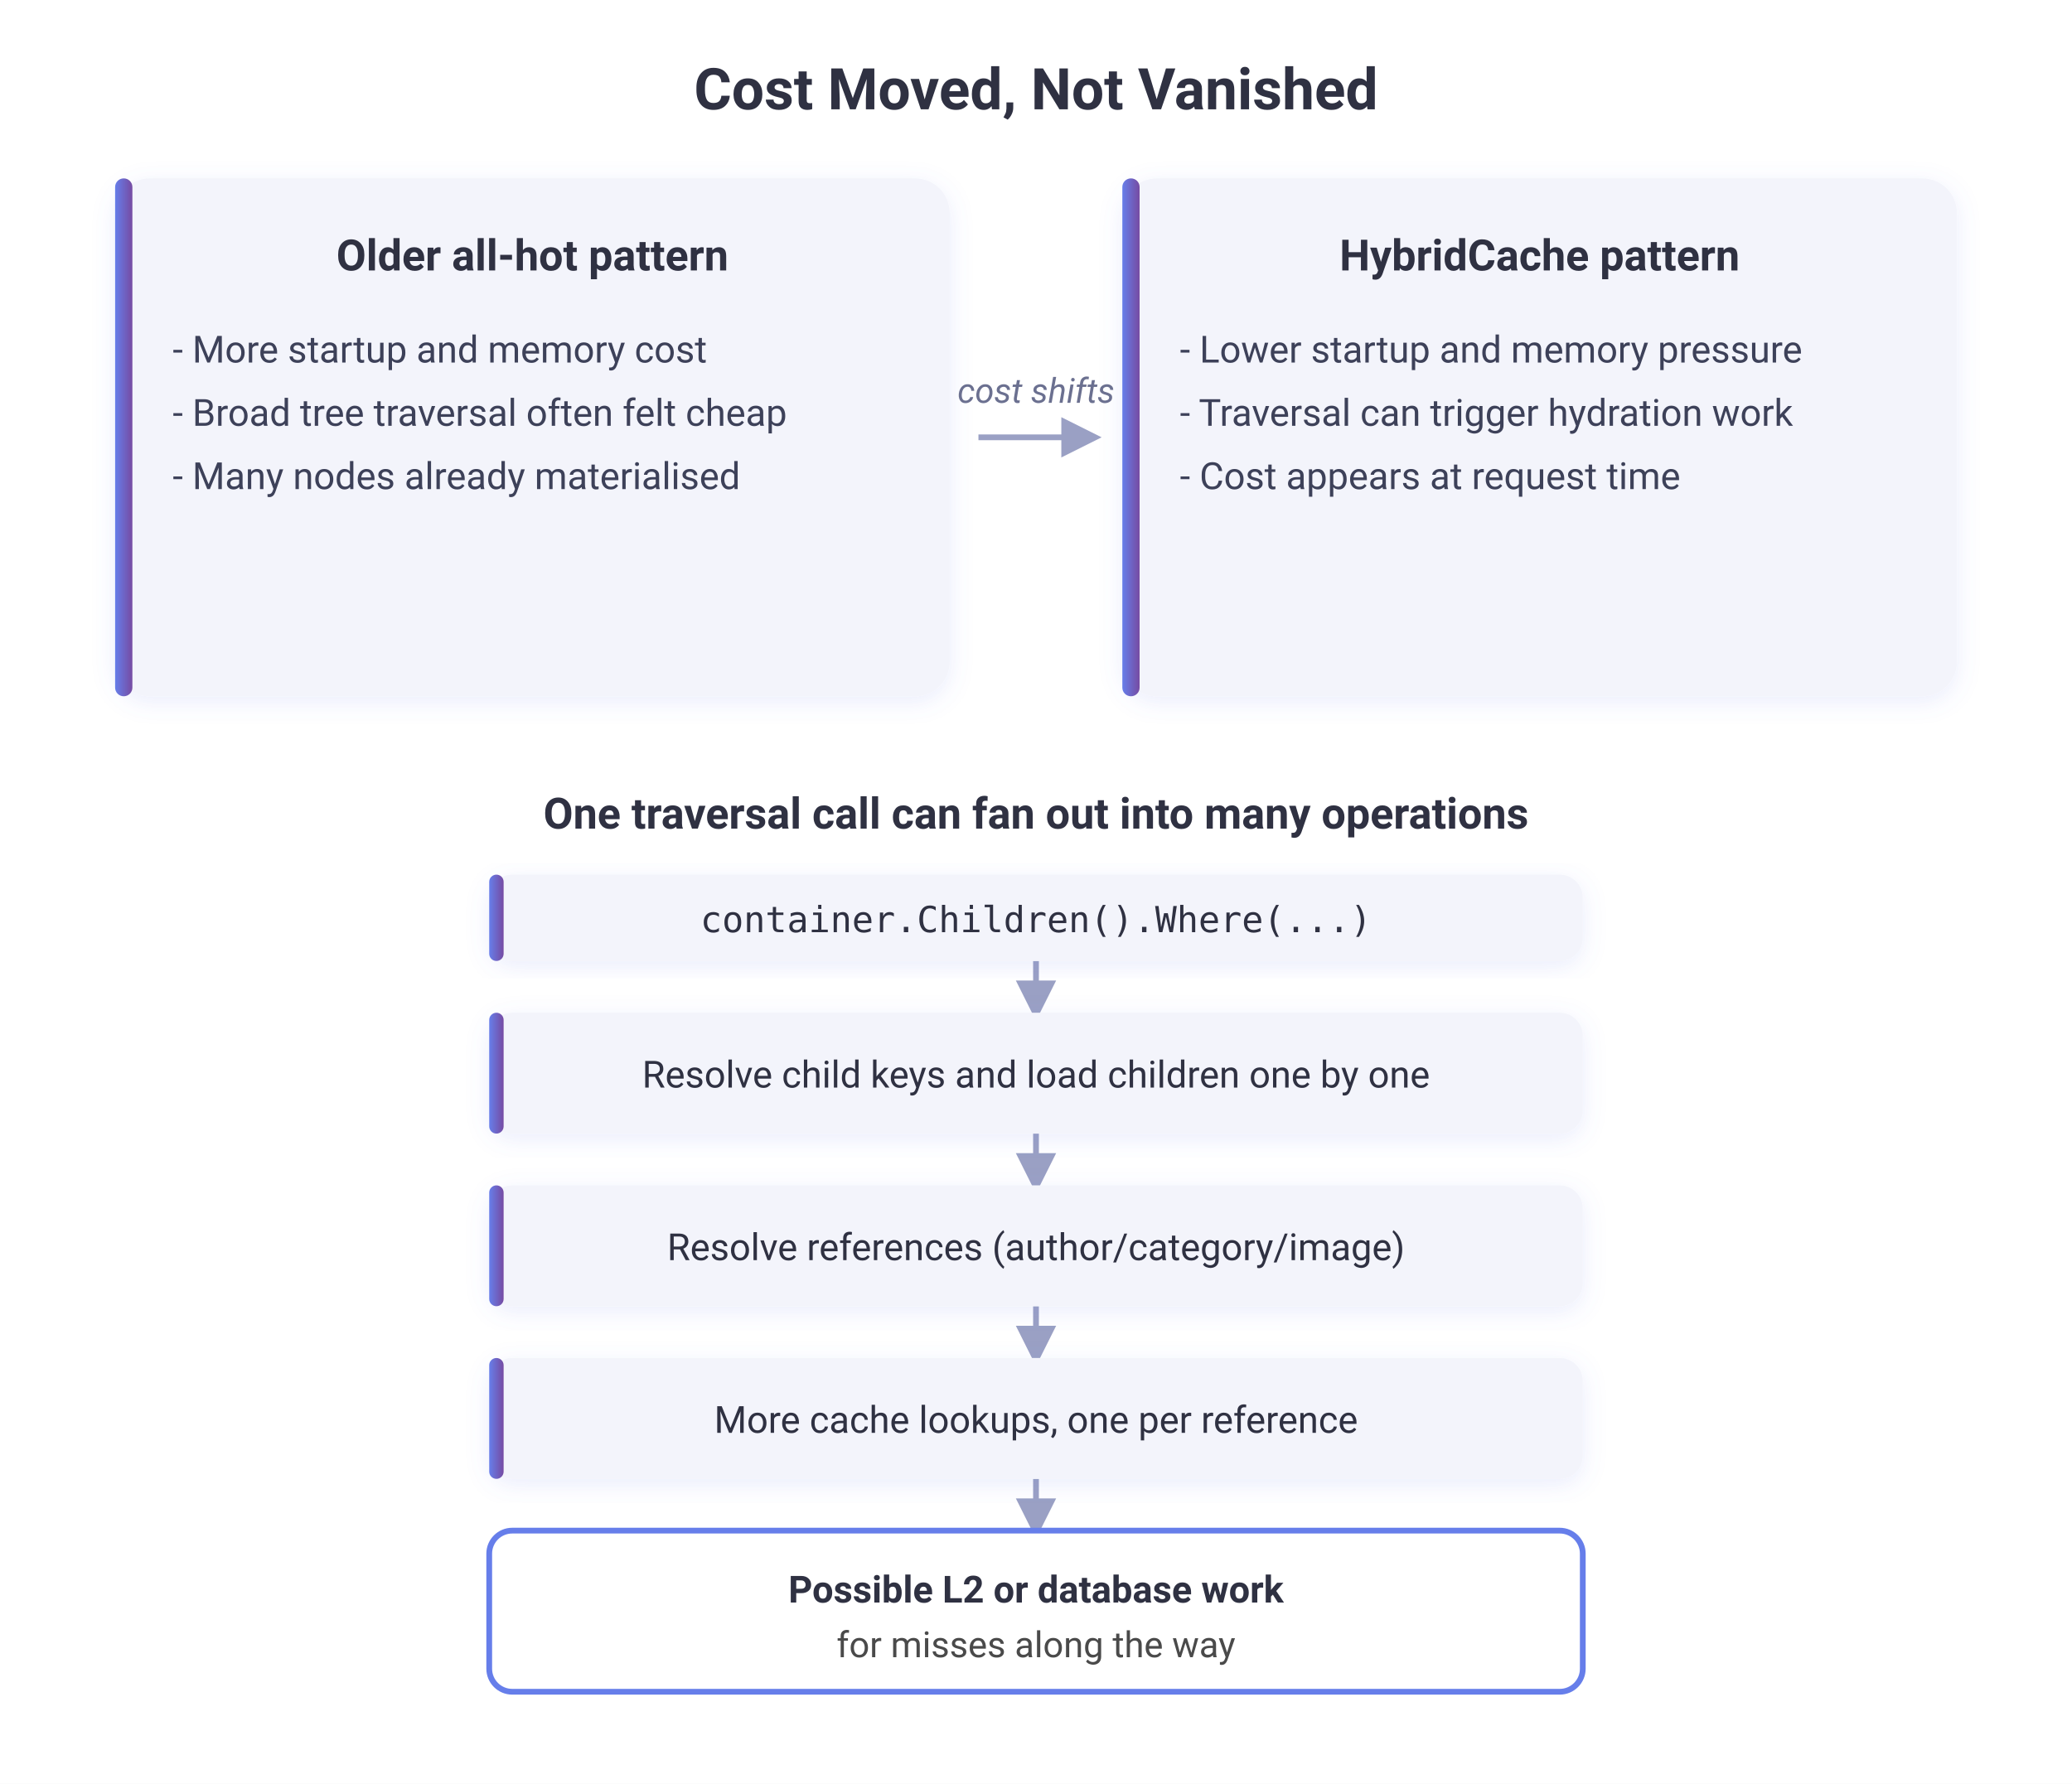
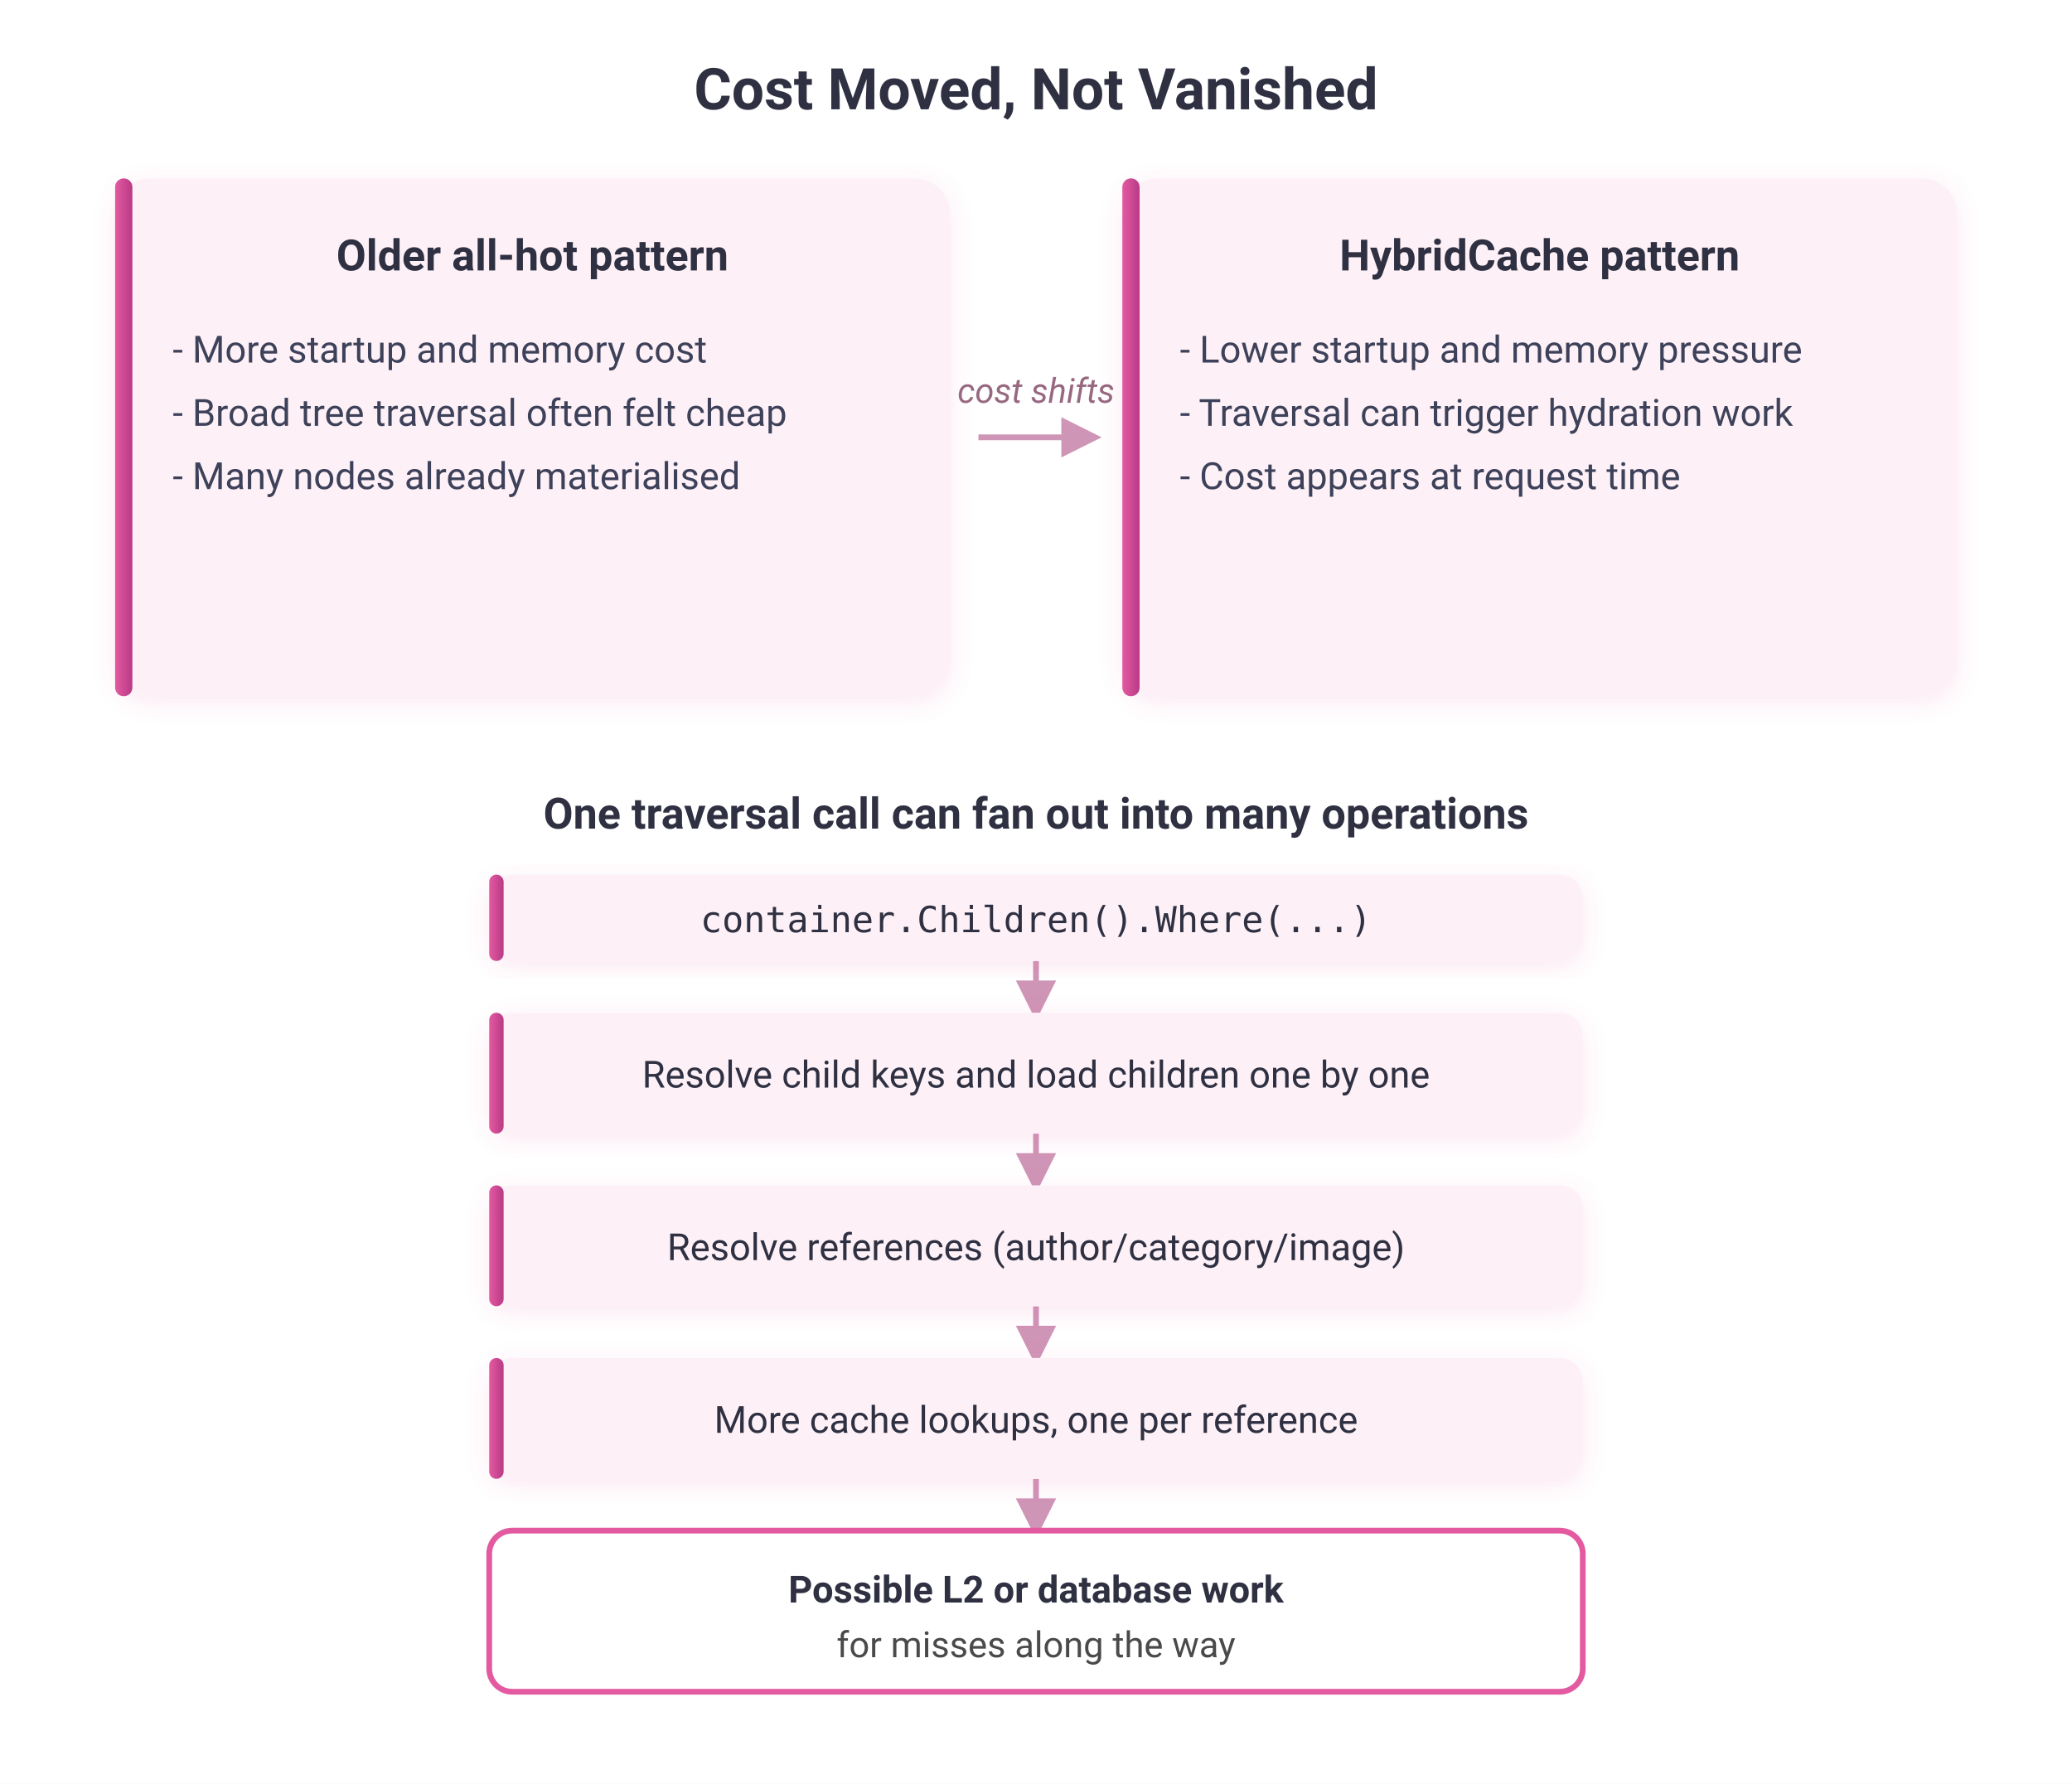
<svg xmlns="http://www.w3.org/2000/svg" viewBox="0 0 720 620" font-family="-apple-system, BlinkMacSystemFont, 'Segoe UI', Roboto, sans-serif">
  <defs>
    <linearGradient id="shiftGrad" x1="0" y1="0" x2="1" y2="0">
-       <stop offset="0%" stop-color="#667eea" />
-       <stop offset="100%" stop-color="#764ba2" />
+       <stop offset="0%" stop-color="#e35aa0" />
+       <stop offset="100%" stop-color="#b83a86" />
    </linearGradient>
    <filter id="soft" x="-20%" y="-20%" width="140%" height="140%">
-       <feDropShadow dx="0" dy="2" stdDeviation="4" flood-color="#667eea" flood-opacity="0.14" />
+       <feDropShadow dx="0" dy="2" stdDeviation="4" flood-color="#e35aa0" flood-opacity="0.14" />
    </filter>
    <marker id="arrow" viewBox="0 0 10 10" refX="8" refY="5" markerWidth="7" markerHeight="7" orient="auto-start-reverse">
-       <path d="M0,0 L10,5 L0,10 z" fill="#9aa0c4" />
+       <path d="M0,0 L10,5 L0,10 z" fill="#cf95b6" />
    </marker>
  </defs>
  <rect width="720" height="620" fill="white" />
  <text x="360" y="38" text-anchor="middle" font-size="20" font-weight="700" fill="#2f3142">Cost Moved, Not Vanished</text>
-   <rect x="40" y="62" width="290" height="180" rx="12" fill="#f3f4fb" filter="url(#soft)" />
+   <rect x="40" y="62" width="290" height="180" rx="12" fill="#fdf1f7" filter="url(#soft)" />
  <rect x="40" y="62" width="6" height="180" rx="3" fill="url(#shiftGrad)" />
  <text x="185" y="94" text-anchor="middle" font-size="15" font-weight="600" fill="#2f3142">Older all-hot pattern</text>
  <text x="60" y="126" font-size="13" fill="#3d4159">- More startup and memory cost</text>
  <text x="60" y="148" font-size="13" fill="#3d4159">- Broad tree traversal often felt cheap</text>
  <text x="60" y="170" font-size="13" fill="#3d4159">- Many nodes already materialised</text>
-   <rect x="390" y="62" width="290" height="180" rx="12" fill="#f3f4fb" filter="url(#soft)" />
+   <rect x="390" y="62" width="290" height="180" rx="12" fill="#fdf1f7" filter="url(#soft)" />
  <rect x="390" y="62" width="6" height="180" rx="3" fill="url(#shiftGrad)" />
  <text x="535" y="94" text-anchor="middle" font-size="15" font-weight="600" fill="#2f3142">HybridCache pattern</text>
  <text x="410" y="126" font-size="13" fill="#3d4159">- Lower startup and memory pressure</text>
  <text x="410" y="148" font-size="13" fill="#3d4159">- Traversal can trigger hydration work</text>
  <text x="410" y="170" font-size="13" fill="#3d4159">- Cost appears at request time</text>
-   <path d="M340,152 L380,152" stroke="#9aa0c4" stroke-width="2" fill="none" marker-end="url(#arrow)" />
-   <text x="360" y="140" text-anchor="middle" font-size="12" font-style="italic" fill="#6b7090">cost shifts</text>
+   <path d="M340,152 L380,152" stroke="#cf95b6" stroke-width="2" fill="none" marker-end="url(#arrow)" />
+   <text x="360" y="140" text-anchor="middle" font-size="12" font-style="italic" fill="#97687f">cost shifts</text>
  <text x="360" y="288" text-anchor="middle" font-size="15" font-weight="600" fill="#2f3142">One traversal call can fan out into many operations</text>
-   <path d="M360,334 V352" stroke="#9aa0c4" stroke-width="2" fill="none" marker-end="url(#arrow)" />
-   <path d="M360,394 V412" stroke="#9aa0c4" stroke-width="2" fill="none" marker-end="url(#arrow)" />
-   <path d="M360,454 V472" stroke="#9aa0c4" stroke-width="2" fill="none" marker-end="url(#arrow)" />
-   <path d="M360,514 V532" stroke="#9aa0c4" stroke-width="2" fill="none" marker-end="url(#arrow)" />
-   <rect x="170" y="304" width="380" height="30" rx="8" fill="#f3f4fb" filter="url(#soft)" />
+   <path d="M360,334 V352" stroke="#cf95b6" stroke-width="2" fill="none" marker-end="url(#arrow)" />
+   <path d="M360,394 V412" stroke="#cf95b6" stroke-width="2" fill="none" marker-end="url(#arrow)" />
+   <path d="M360,454 V472" stroke="#cf95b6" stroke-width="2" fill="none" marker-end="url(#arrow)" />
+   <path d="M360,514 V532" stroke="#cf95b6" stroke-width="2" fill="none" marker-end="url(#arrow)" />
+   <rect x="170" y="304" width="380" height="30" rx="8" fill="#fdf1f7" filter="url(#soft)" />
  <rect x="170" y="304" width="5" height="30" rx="2.5" fill="url(#shiftGrad)" />
  <text x="360" y="324" text-anchor="middle" font-size="12.5" font-family="Monaco, Menlo, monospace" fill="#2f3142">container.Children().Where(...)</text>
-   <rect x="170" y="352" width="380" height="42" rx="8" fill="#f3f4fb" filter="url(#soft)" />
+   <rect x="170" y="352" width="380" height="42" rx="8" fill="#fdf1f7" filter="url(#soft)" />
  <rect x="170" y="352" width="5" height="42" rx="2.5" fill="url(#shiftGrad)" />
  <text x="360" y="378" text-anchor="middle" font-size="13" fill="#2f3142">Resolve child keys and load children one by one</text>
-   <rect x="170" y="412" width="380" height="42" rx="8" fill="#f3f4fb" filter="url(#soft)" />
+   <rect x="170" y="412" width="380" height="42" rx="8" fill="#fdf1f7" filter="url(#soft)" />
  <rect x="170" y="412" width="5" height="42" rx="2.5" fill="url(#shiftGrad)" />
  <text x="360" y="438" text-anchor="middle" font-size="13" fill="#2f3142">Resolve references (author/category/image)</text>
-   <rect x="170" y="472" width="380" height="42" rx="8" fill="#f3f4fb" filter="url(#soft)" />
+   <rect x="170" y="472" width="380" height="42" rx="8" fill="#fdf1f7" filter="url(#soft)" />
  <rect x="170" y="472" width="5" height="42" rx="2.5" fill="url(#shiftGrad)" />
  <text x="360" y="498" text-anchor="middle" font-size="13" fill="#2f3142">More cache lookups, one per reference</text>
-   <rect x="170" y="532" width="380" height="56" rx="8" fill="white" stroke="#667eea" stroke-width="2" />
+   <rect x="170" y="532" width="380" height="56" rx="8" fill="white" stroke="#e35aa0" stroke-width="2" />
  <text x="360" y="557" text-anchor="middle" font-size="13" font-weight="600" fill="#2f3142">Possible L2 or database work</text>
  <text x="360" y="576" text-anchor="middle" font-size="12.5" fill="#4a4a4a">for misses along the way</text>
</svg>
